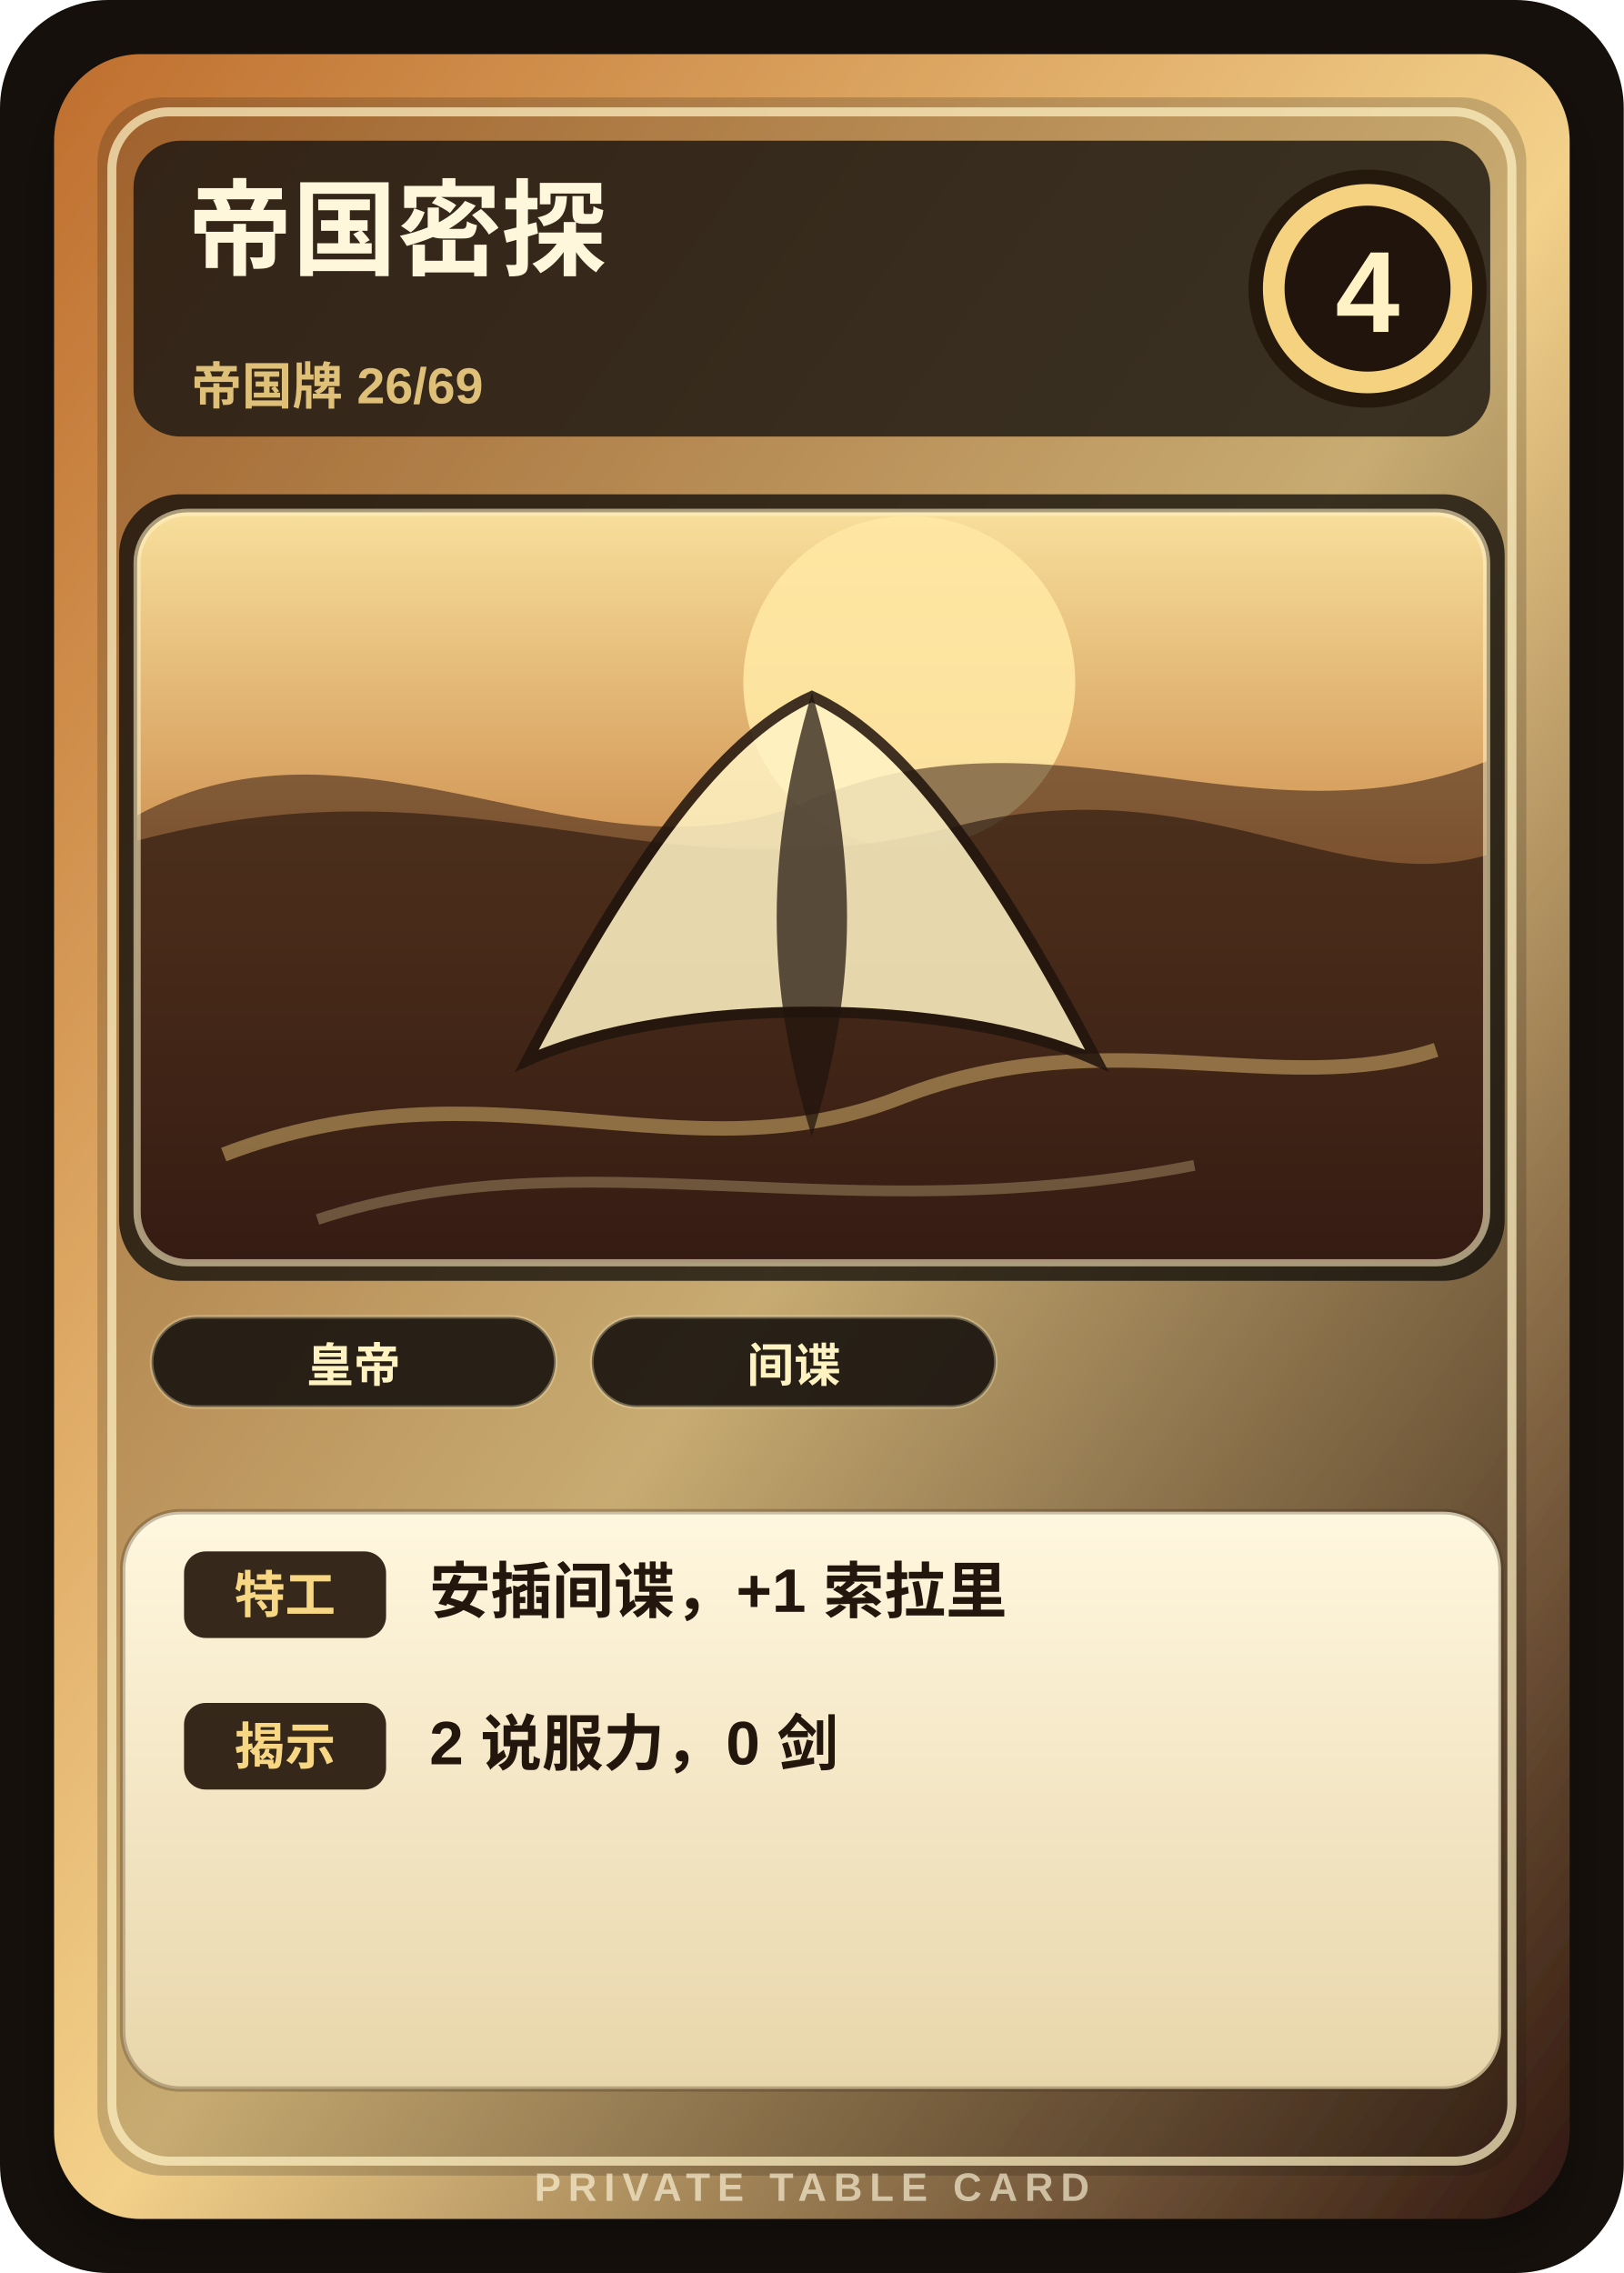
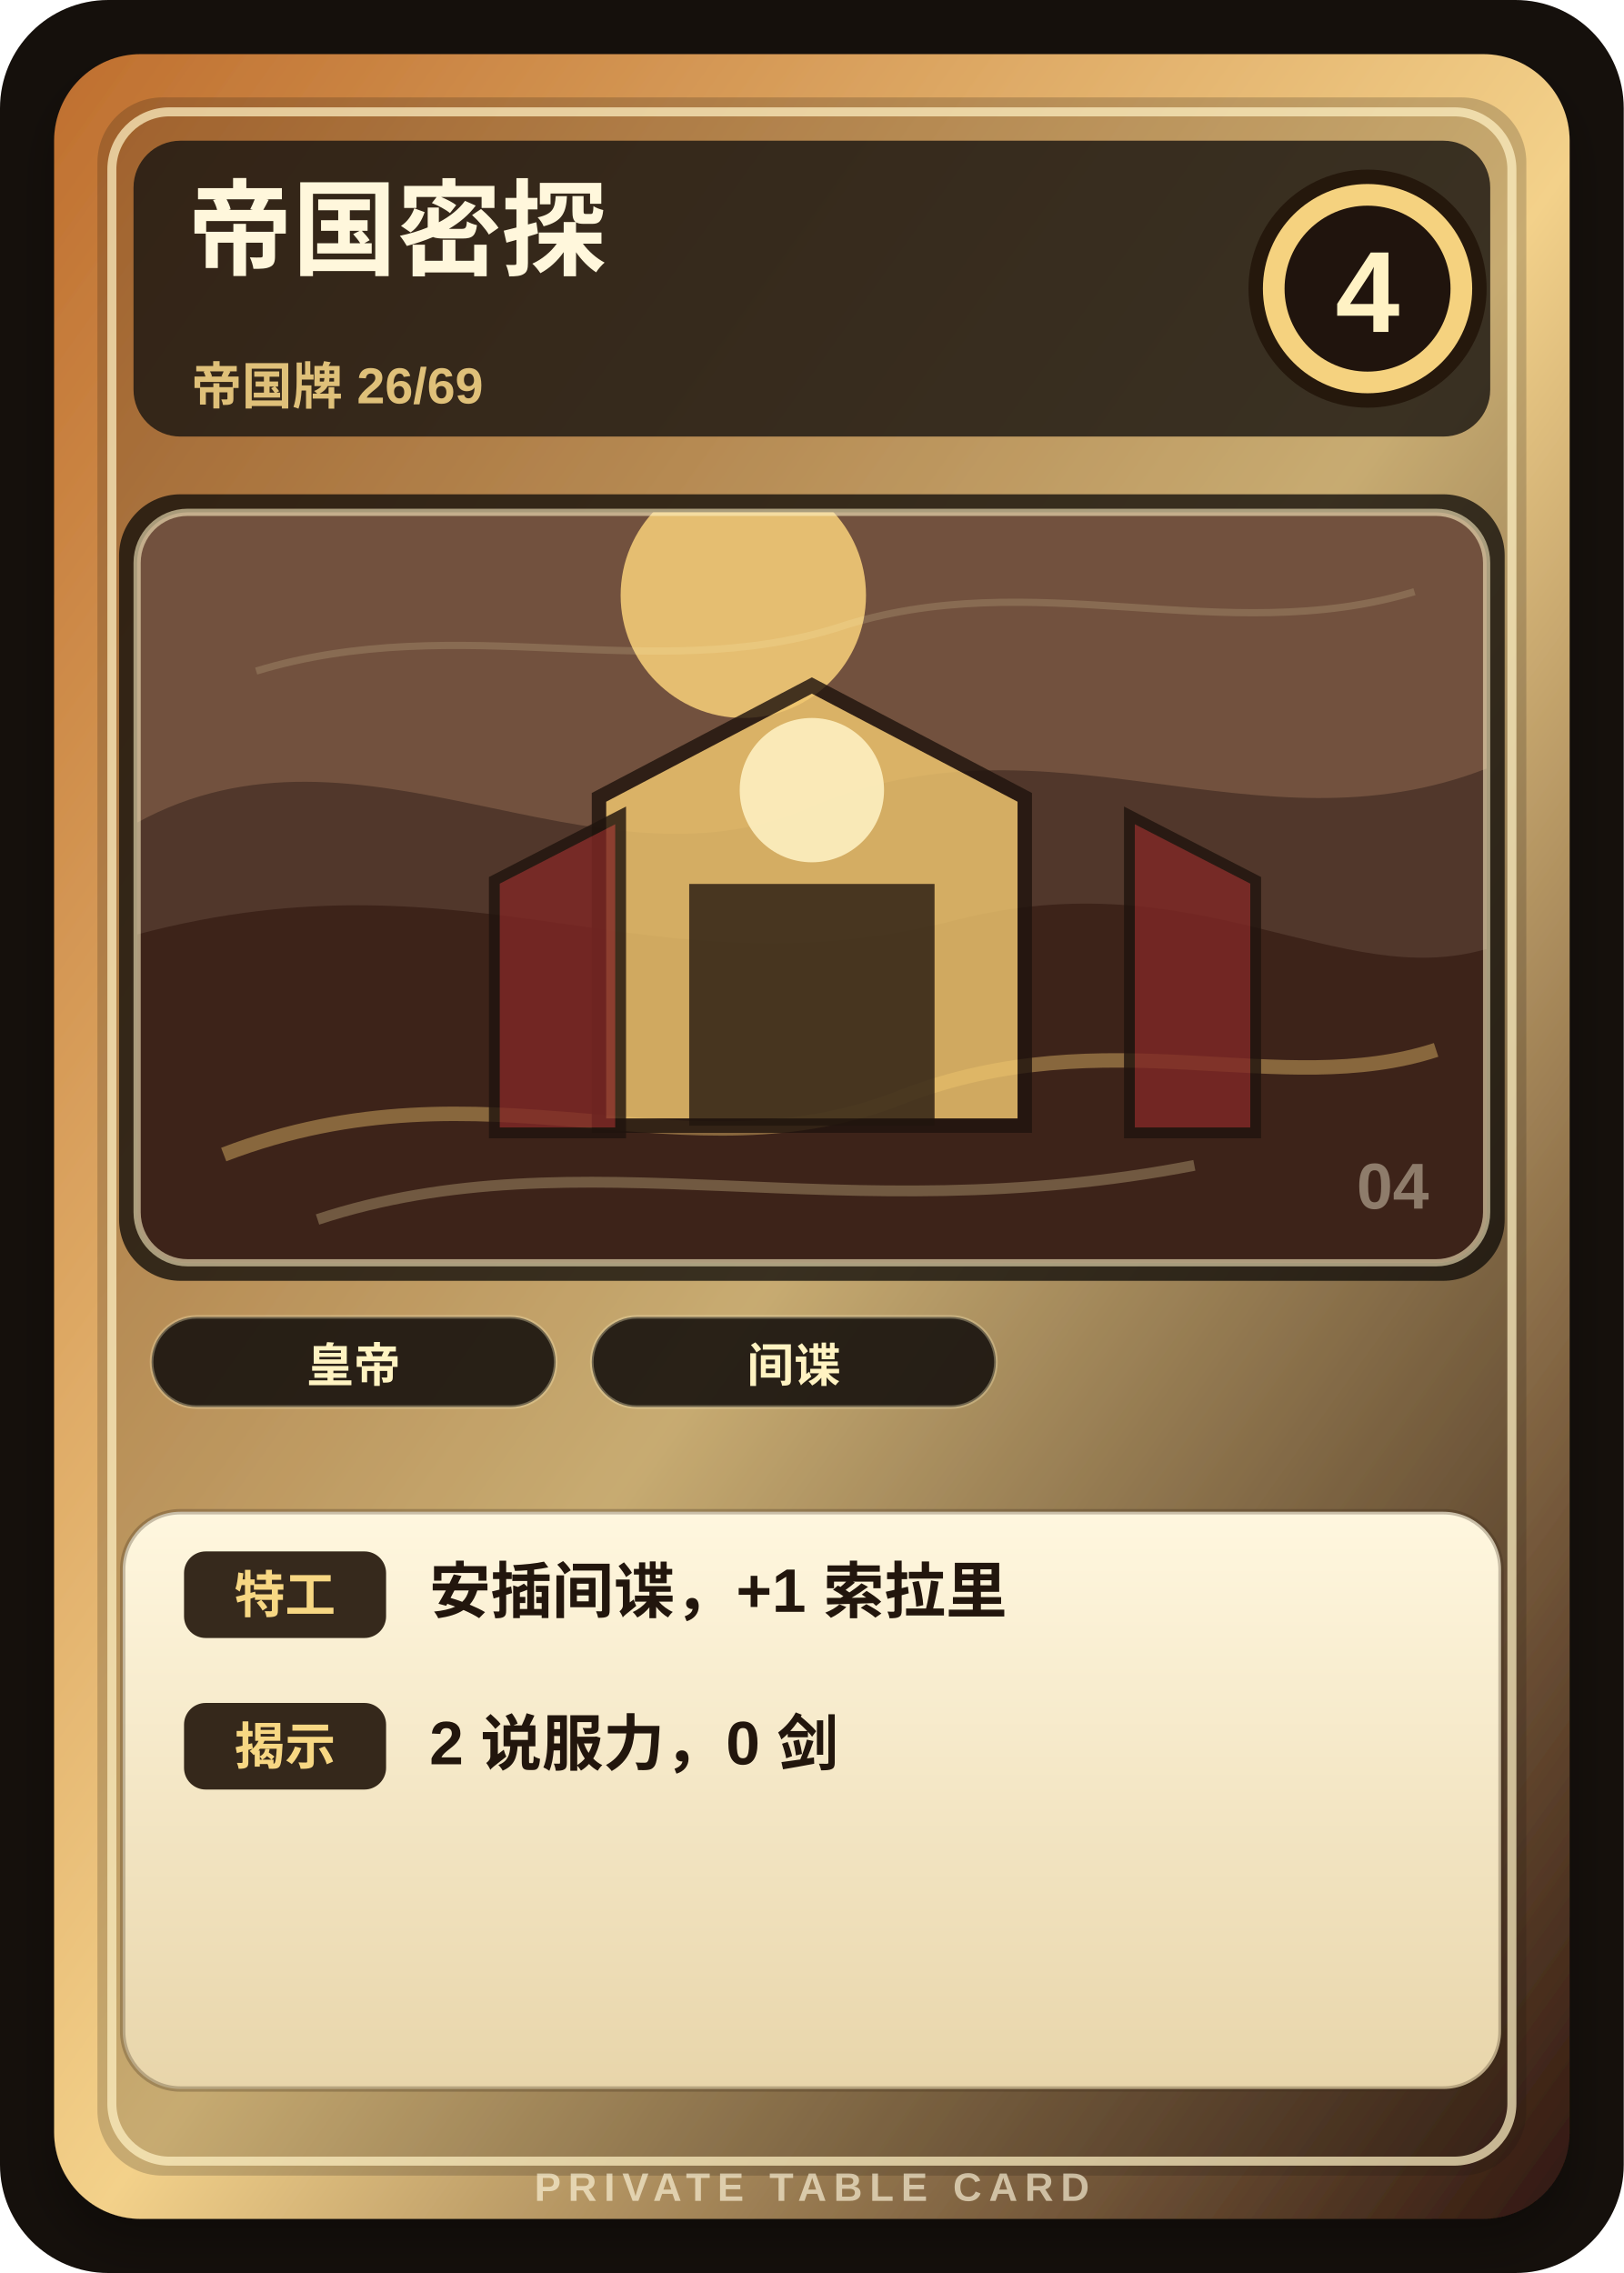
<svg xmlns="http://www.w3.org/2000/svg" width="450" height="630" viewBox="0 0 450 630">
  <defs>
    <linearGradient id="frame" x1="0" y1="0" x2="1" y2="1">
      <stop offset="0" stop-color="#bf6f2f" />
      <stop offset="0.52" stop-color="#f3d18a" />
      <stop offset="1" stop-color="#30170f" />
    </linearGradient>
    <linearGradient id="paper" x1="0" y1="0" x2="0" y2="1">
      <stop offset="0" stop-color="#fff7df" />
      <stop offset="1" stop-color="#e8d5aa" />
    </linearGradient>
    <linearGradient id="artSky" x1="0" y1="0" x2="0" y2="1">
      <stop offset="0" stop-color="#f8df9b" />
      <stop offset="0.55" stop-color="#c88445" />
      <stop offset="1" stop-color="#5f2f24" />
    </linearGradient>
    <filter id="softShadow" x="-12%" y="-12%" width="124%" height="124%">
      <feDropShadow dx="0" dy="7" stdDeviation="6" flood-color="#000000" flood-opacity="0.28" />
    </filter>
    <clipPath id="artClip">
      <rect x="38" y="142" width="374" height="208" rx="14" />
    </clipPath>
  </defs>
  <rect width="450" height="630" rx="30" fill="#15100c" />
  <rect x="15" y="15" width="420" height="600" rx="24" fill="url(#frame)" filter="url(#softShadow)" />
  <rect x="27" y="27" width="396" height="576" rx="18" fill="#19130e" opacity="0.2" />
  <rect x="31" y="31" width="388" height="568" rx="16" fill="none" stroke="#fff2c4" stroke-opacity="0.72" stroke-width="2.5" />
  <rect x="37" y="39" width="376" height="82" rx="13" fill="#1b1611" opacity="0.82" />
  <text x="52" y="74" font-family="Arial, 'PingFang SC', sans-serif" font-size="29" font-weight="900" fill="#fff7dc">帝国密探</text>
  <text x="53" y="112" font-family="Arial, 'PingFang SC', sans-serif" font-size="14" font-weight="800" fill="#dfc079">帝国牌 26/69</text>
  <circle cx="379" cy="80" r="31" fill="#f5d27f" stroke="#25180c" stroke-width="4" />
  <circle cx="379" cy="80" r="23" fill="#20140d" />
  <text x="379" y="92" text-anchor="middle" font-family="Arial, sans-serif" font-size="32" font-weight="900" fill="#fff2c4">4</text>
  <rect x="33" y="137" width="384" height="218" rx="17" fill="#110d09" opacity="0.78" />
  <g clip-path="url(#artClip)">
-     <rect x="38" y="142" width="374" height="208" fill="url(#artSky)" />
-     <circle cx="252" cy="189" r="46" fill="#ffe8a3" opacity="0.9" />
-     <path d="M38 226 C100 192, 164 248, 224 222 C291 193, 348 236, 412 211 L412 350 L38 350 Z" fill="#30170f" opacity="0.52" />
-     <path d="M38 233 C132 208, 180 251, 265 229 C332 212, 371 249, 412 237 L412 350 L38 350 Z" fill="#2a170f" opacity="0.62" />
-     <path d="M62 320 C135 292, 190 328, 250 304 C307 282, 355 305, 398 291" fill="none" stroke="#f5d27f" stroke-opacity="0.44" stroke-width="4" />
+     <rect x="38" y="142" width="374" height="208" fill="#72513e" />
+     <circle cx="206" cy="165" r="34" fill="#f7cf78" opacity="0.86" />
+     <path d="M71 186 C127 169, 181 190, 232 174 C286 156, 339 180, 392 164" fill="none" stroke="#fff3bd" stroke-opacity="0.16" stroke-width="2" />
+     <path d="M38 228 C100 194, 164 250, 224 224 C291 195, 348 238, 412 213 L412 350 L38 350 Z" fill="#38251d" opacity="0.58" />
+     <path d="M38 259 C132 234, 180 277, 265 255 C332 238, 371 275, 412 263 L412 350 L38 350 Z" fill="#30170f" opacity="0.62" />
+     <path d="M62 320 C135 292, 190 328, 250 304 C307 282, 355 305, 398 291" fill="none" stroke="#f0c76f" stroke-opacity="0.42" stroke-width="4" />
    <path d="M88 338 C161 314, 233 342, 331 323" fill="none" stroke="#f8e6aa" stroke-opacity="0.28" stroke-width="3" />
-     <path d="M146 294 C179 231, 203 203, 225 193 C247 203, 271 231, 304 294 C264 276, 186 276, 146 294 Z" fill="#fff2c4" opacity="0.86" stroke="#20140d" stroke-width="3" />
-     <path d="M225 192 C212 236, 212 273, 225 315 C238 273, 238 236, 225 192 Z" fill="#20140d" opacity="0.72" />
+     <path d="M166 312 V221 L225 190 L284 221 V312 Z" fill="#f0c76f" opacity="0.82" stroke="#20140d" stroke-width="4" />
+     <path d="M191 312 V245 H259 V312" fill="#20140d" opacity="0.78" />
+     <path d="M137 244 L172 226 V314 H137 Z M313 226 L348 244 V314 H313 Z" fill="#7e2725" opacity="0.82" stroke="#20140d" stroke-width="3" />
+     <circle cx="225" cy="219" r="20" fill="#fff2c4" opacity="0.86" />
+     <text x="396" y="335" text-anchor="end" font-family="Arial, sans-serif" font-size="18" font-weight="900" fill="#fff7dc" opacity="0.42">04</text>
  </g>
  <rect x="38" y="142" width="374" height="208" rx="14" fill="none" stroke="#fff2c4" stroke-opacity="0.58" stroke-width="2" />
  <g transform="translate(42 365)">
    <g transform="translate(0 0)">
      <rect width="112" height="25" rx="12.5" fill="#17120d" opacity="0.9" stroke="#fff2c4" stroke-opacity="0.34" />
      <text x="56" y="18" text-anchor="middle" font-family="Arial, 'PingFang SC', sans-serif" font-size="13" font-weight="900" fill="#fff3c2">皇帝</text>
    </g>
    <g transform="translate(122 0)">
      <rect width="112" height="25" rx="12.5" fill="#17120d" opacity="0.9" stroke="#fff2c4" stroke-opacity="0.34" />
      <text x="56" y="18" text-anchor="middle" font-family="Arial, 'PingFang SC', sans-serif" font-size="13" font-weight="900" fill="#fff3c2">间谍</text>
    </g>
  </g>
  <rect x="34" y="419" width="382" height="160" rx="16" fill="url(#paper)" stroke="#3b2a18" stroke-opacity="0.28" stroke-width="1.5" />
  <g>
    <rect x="51" y="430" width="56" height="24" rx="6" fill="#25180c" opacity="0.92" />
    <text x="79" y="447" text-anchor="middle" font-family="Arial, 'PingFang SC', sans-serif" font-size="14" font-weight="900" fill="#f7d783">特工</text>
    <text x="119" y="447" font-family="Arial, 'PingFang SC', sans-serif" font-size="17" font-weight="800" fill="#22160d">安插间谍，+1 索拉里</text>
  </g>
  <g>
    <rect x="51" y="472" width="56" height="24" rx="6" fill="#25180c" opacity="0.92" />
    <text x="79" y="489" text-anchor="middle" font-family="Arial, 'PingFang SC', sans-serif" font-size="14" font-weight="900" fill="#f7d783">揭示</text>
    <text x="119" y="489" font-family="Arial, 'PingFang SC', sans-serif" font-size="17" font-weight="800" fill="#22160d">2 说服力，0 剑</text>
  </g>
  <text x="225" y="610" text-anchor="middle" font-family="Arial, sans-serif" font-size="11" font-weight="800" letter-spacing="2" fill="#fff7dc" opacity="0.64">PRIVATE TABLE CARD</text>
</svg>
